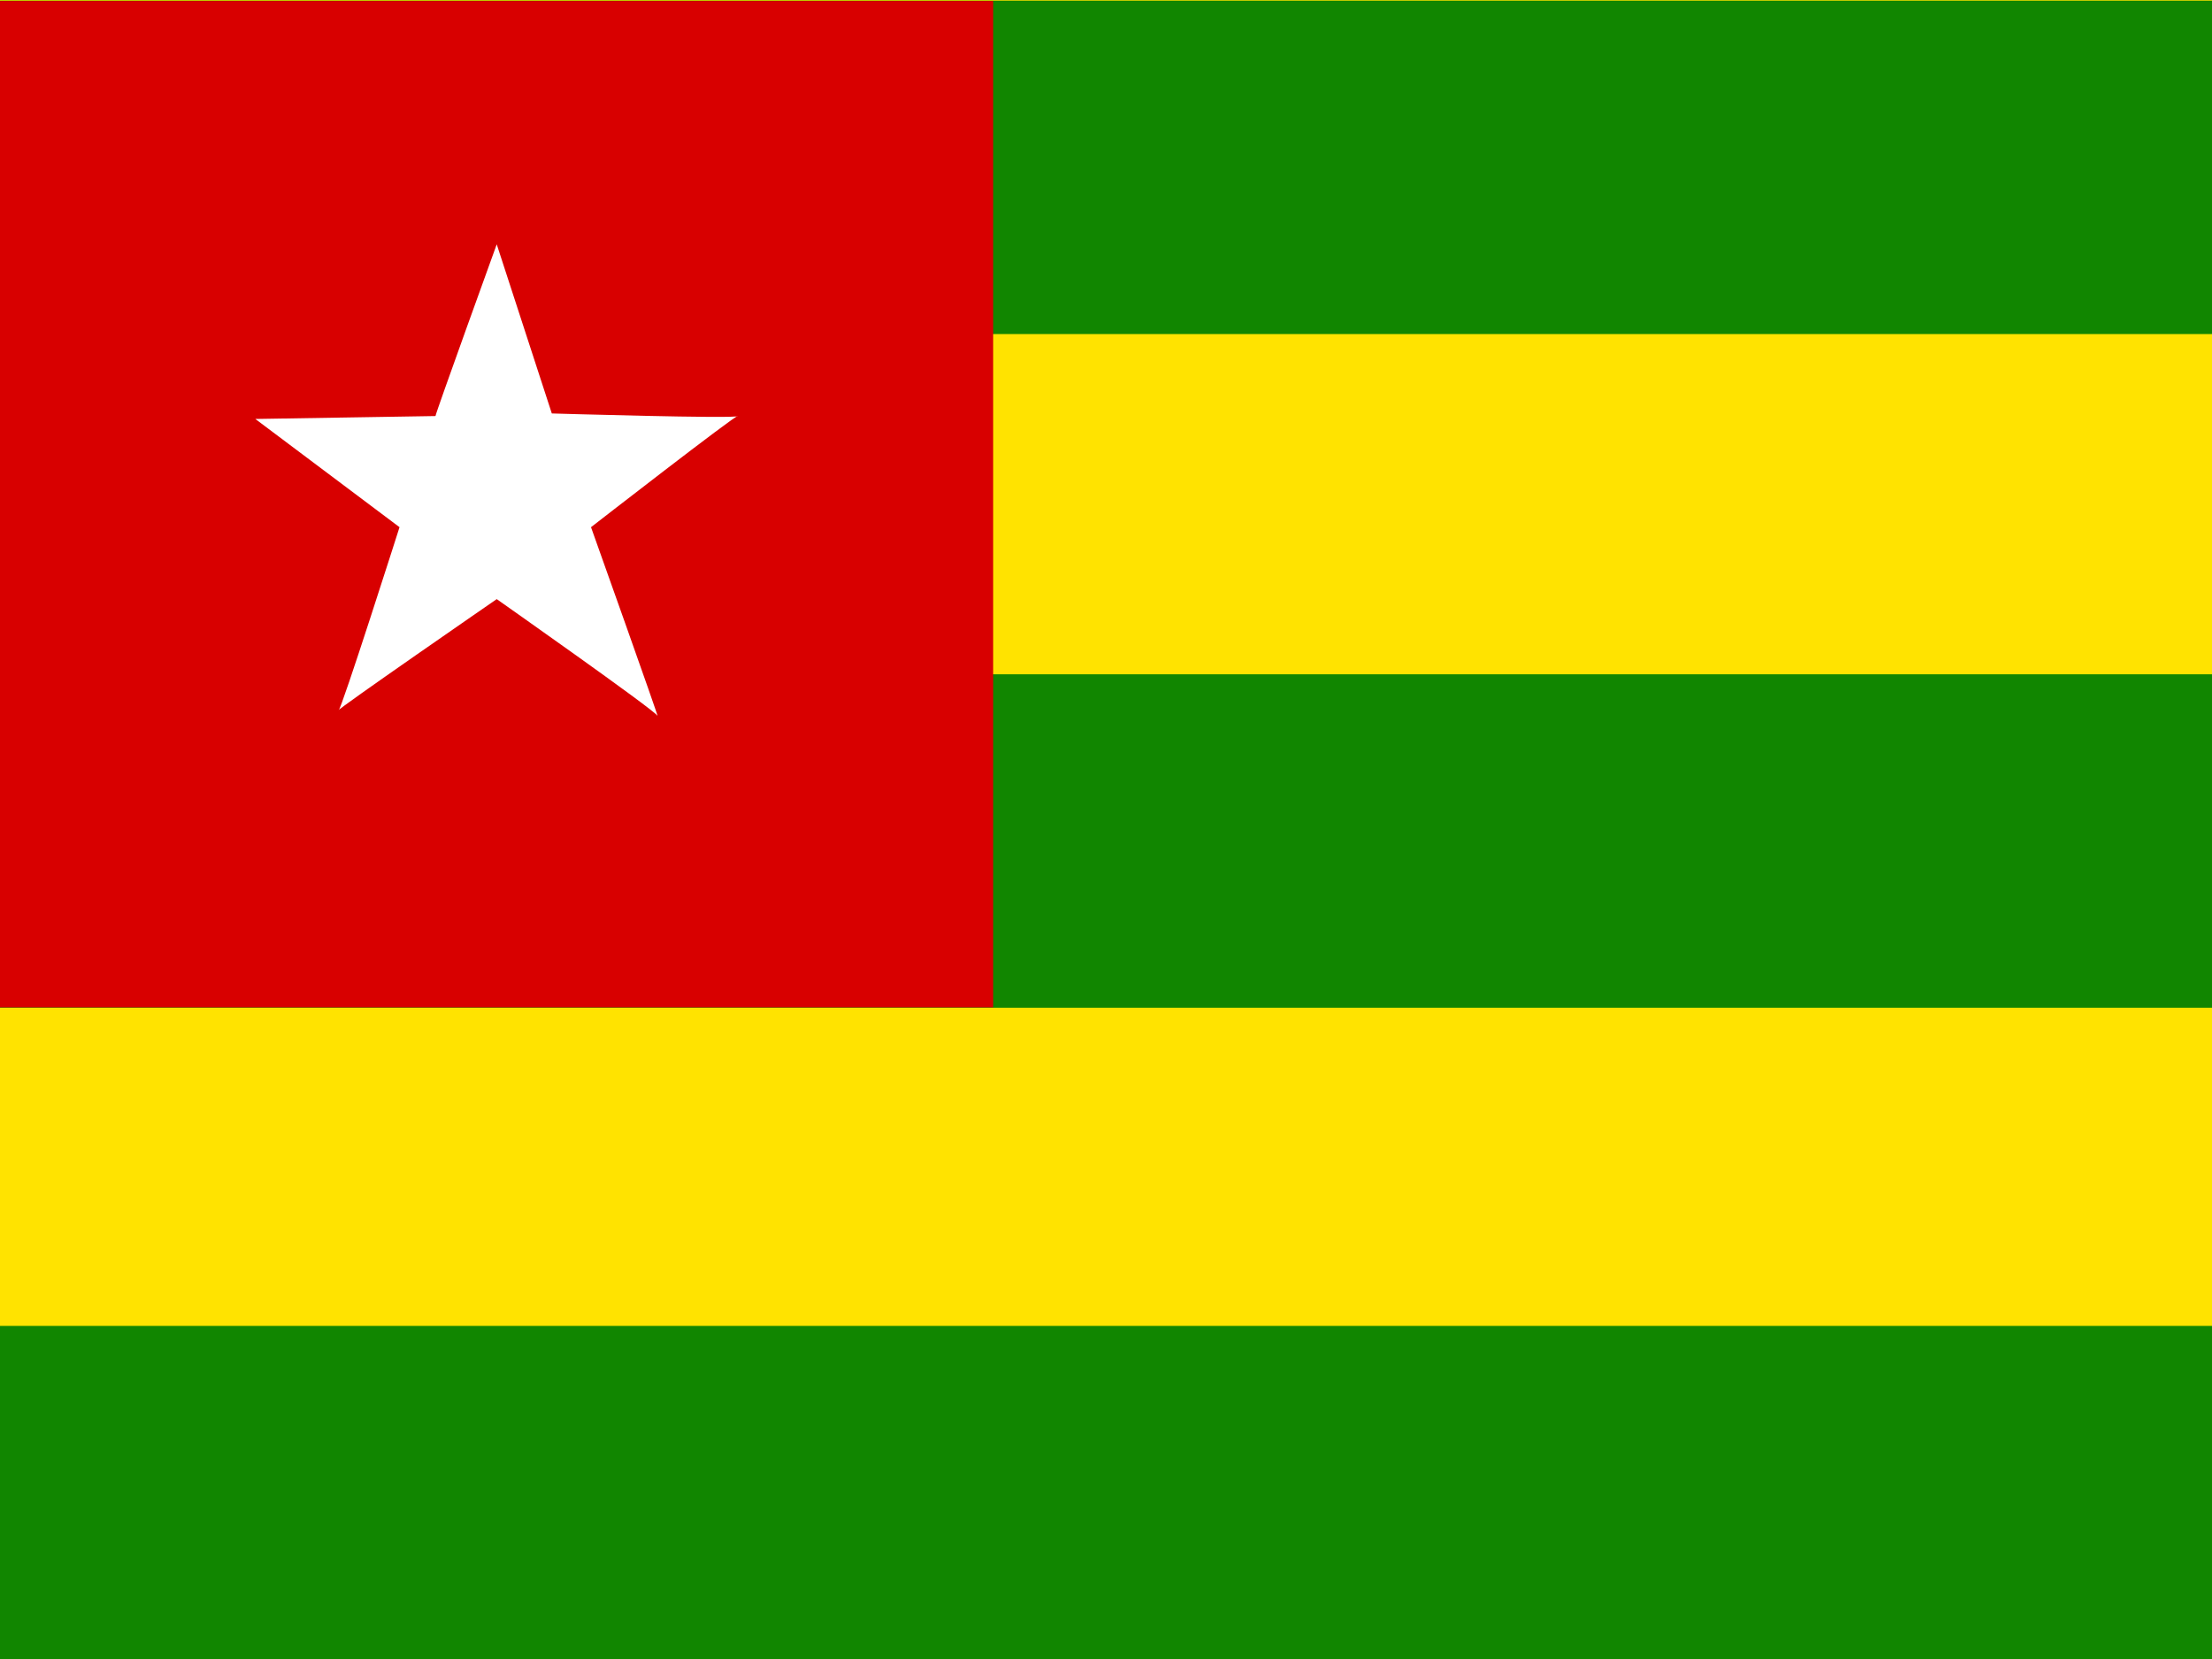
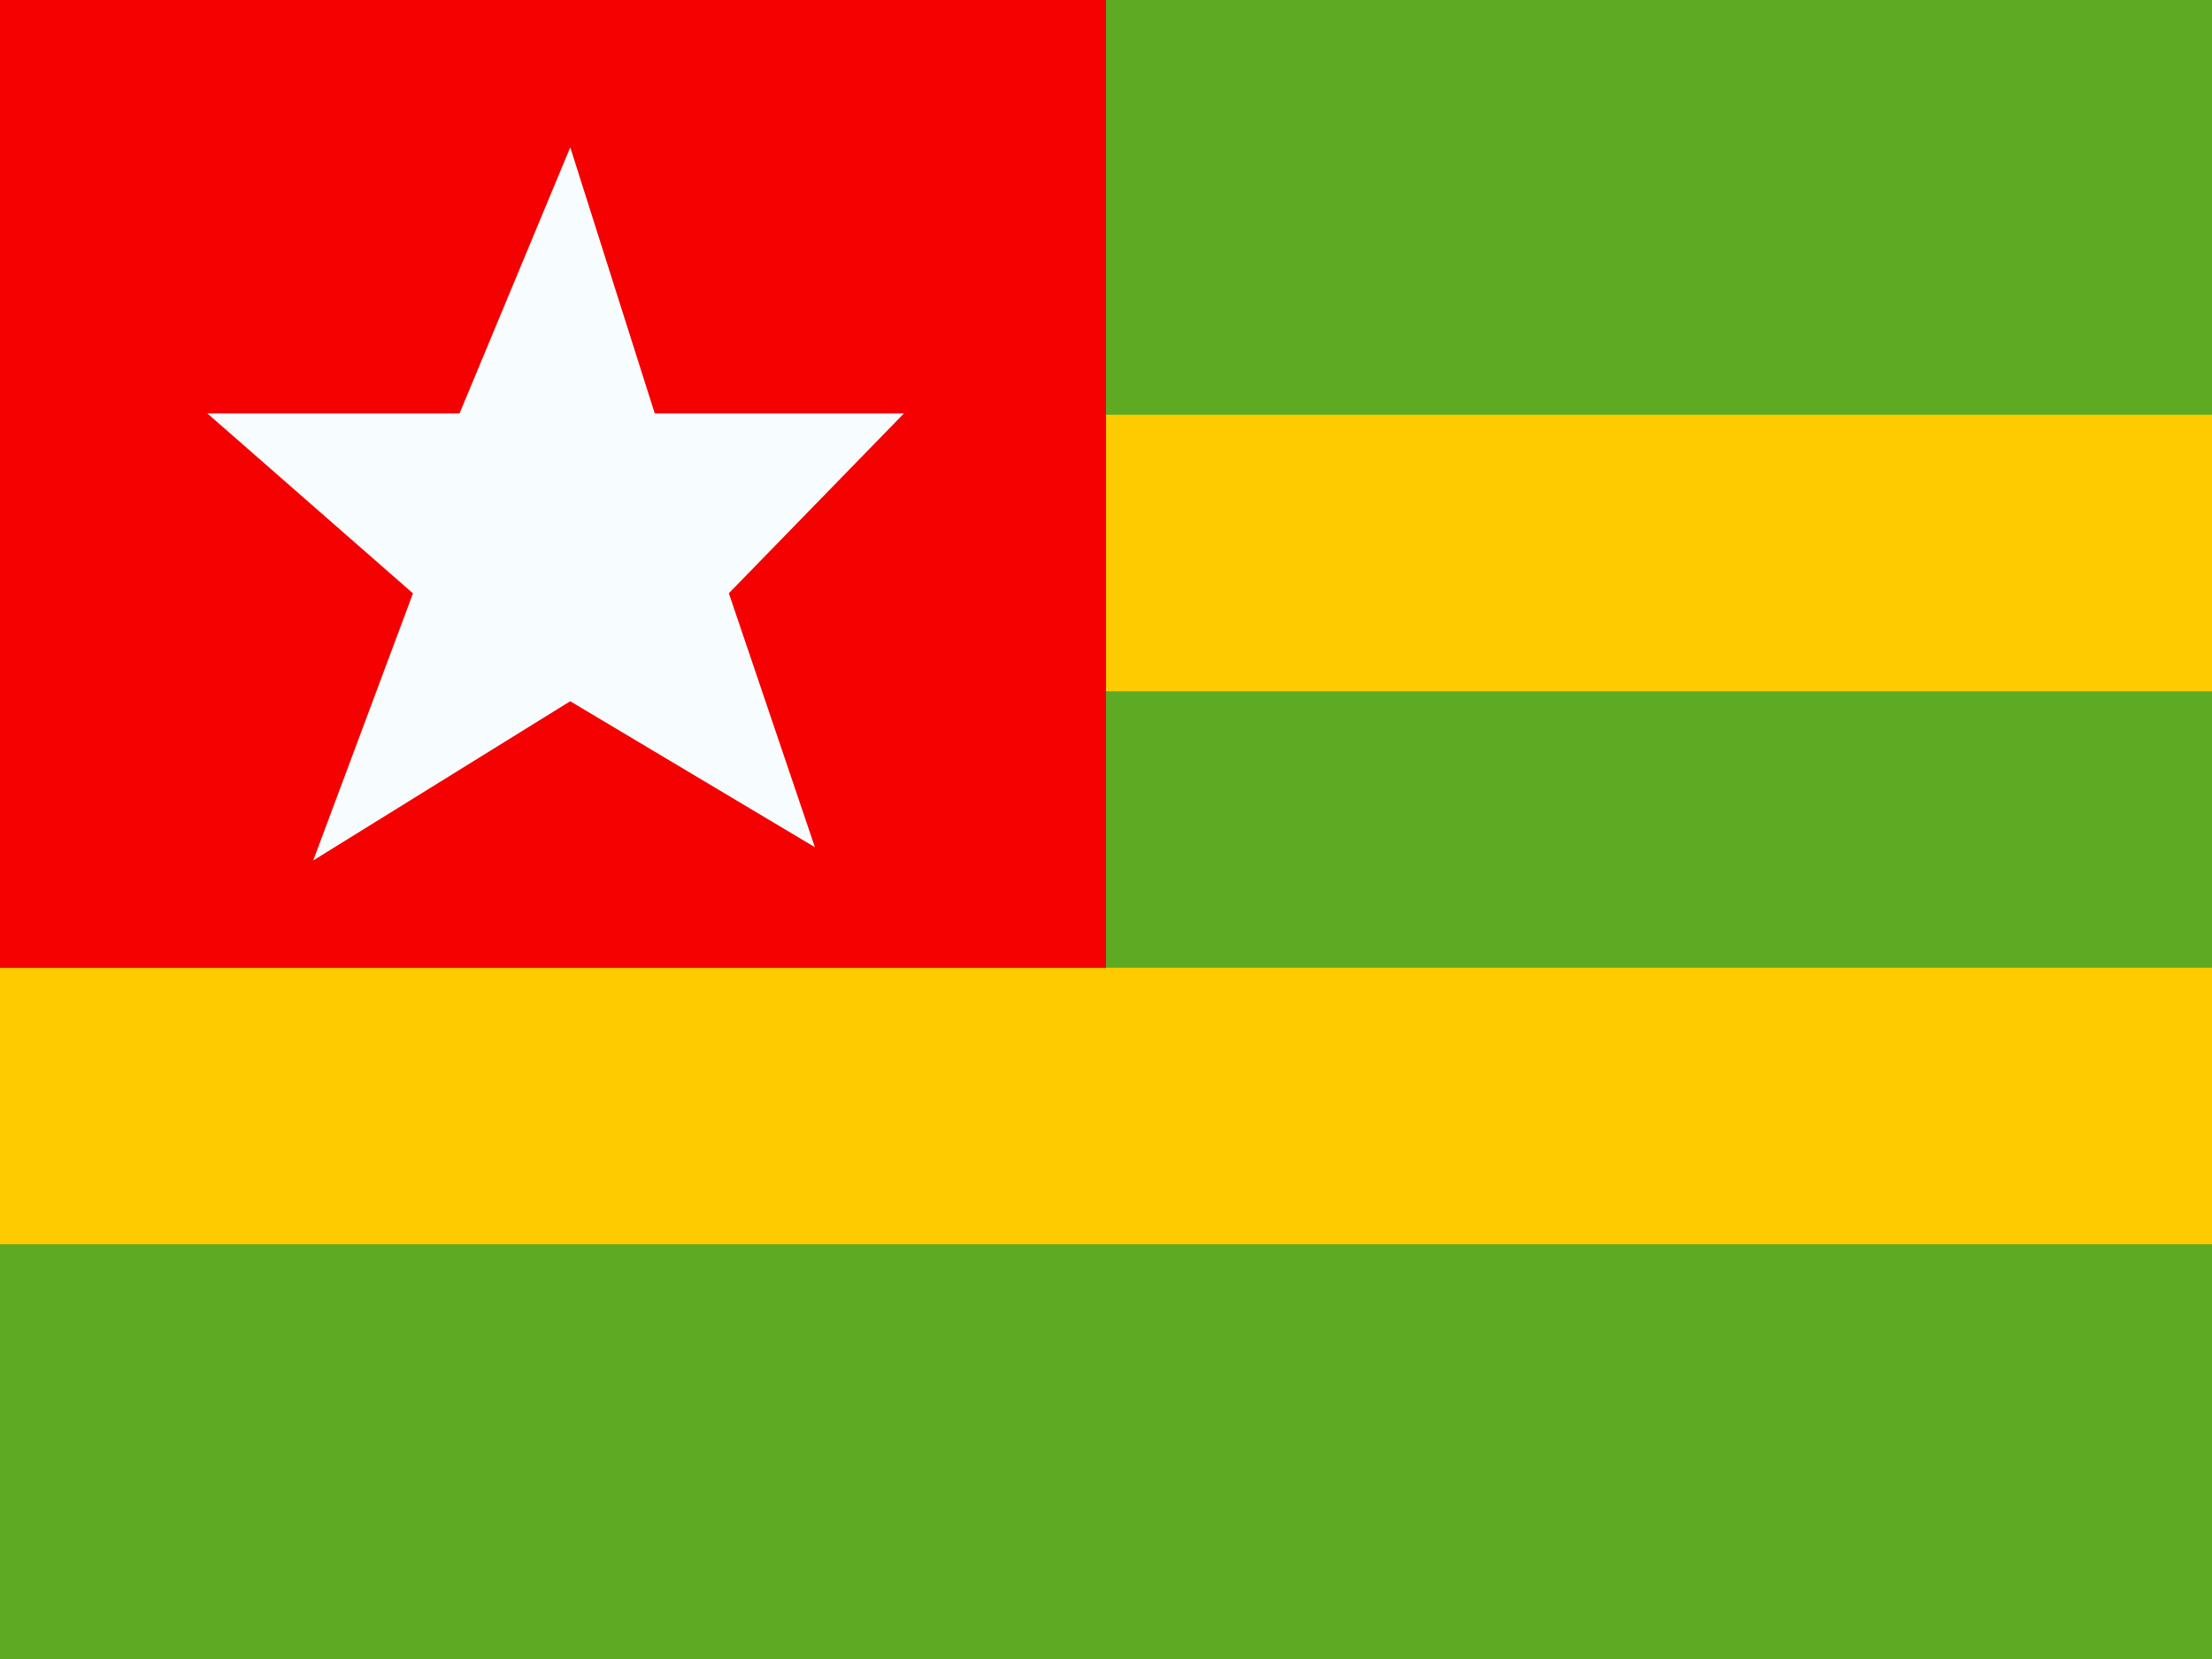
- <svg xmlns="http://www.w3.org/2000/svg" width="640" height="480">
-   <defs>
-     <clipPath id="a">
-       <path fill-opacity=".7" d="M0 0h682.7v512H0z" />
-     </clipPath>
-   </defs>
-   <g fill-rule="evenodd" clip-path="url(#a)" transform="scale(.9375)">
-     <path fill="#ffe300" d="M0 0h767.6v512H0z" />
-     <path fill="#118600" d="M0 208.1h767.6V311H0zM0 .2h767.6v102.9H0z" />
-     <path fill="#d80000" d="M0 .3h306.5v310.6H0z" />
-     <path fill="#fff" d="M134.4 128.4c0-.8 18.9-53 18.9-53l17 52.2s57.4 1.7 57.4.8-45.3 34.3-45.3 34.3 21.4 60 20.5 58.2c-.8-1.7-49.6-36-49.6-36s-49.7 34.3-48.8 34.3c.8 0 18.8-56.5 18.8-56.5l-44.5-33.4 55.6-.9z" />
-     <path fill="#118600" d="M0 409.2h767.6V512H0z" />
+ <svg xmlns="http://www.w3.org/2000/svg" width="20" height="15" fill="none">
+   <mask id="a" width="20" height="15" x="0" y="0" maskUnits="userSpaceOnUse">
+     <path fill="#fff" d="M0 0h20v15H0z" />
+   </mask>
+   <g mask="url(#a)">
+     <path fill="#5EAA22" stroke="#F7FCFF" stroke-width="1.25" d="M0-.625h-.625v16.25h21.25V-.625H0z" />
+     <path fill="#FECA00" fill-rule="evenodd" d="M0 3.75v2.5h20v-2.5H0zm0 5v2.5h20v-2.5H0z" clip-rule="evenodd" />
+     <path fill="#F50101" d="M0 0h10v8.75H0z" />
+     <path fill="#F7FCFF" fill-rule="evenodd" d="M5.156 6.34 2.832 7.78l.902-2.415-1.859-1.627h2.28l1.001-2.406.764 2.406h2.253L6.59 5.364l.778 2.296-2.213-1.32z" clip-rule="evenodd" />
  </g>
</svg>
